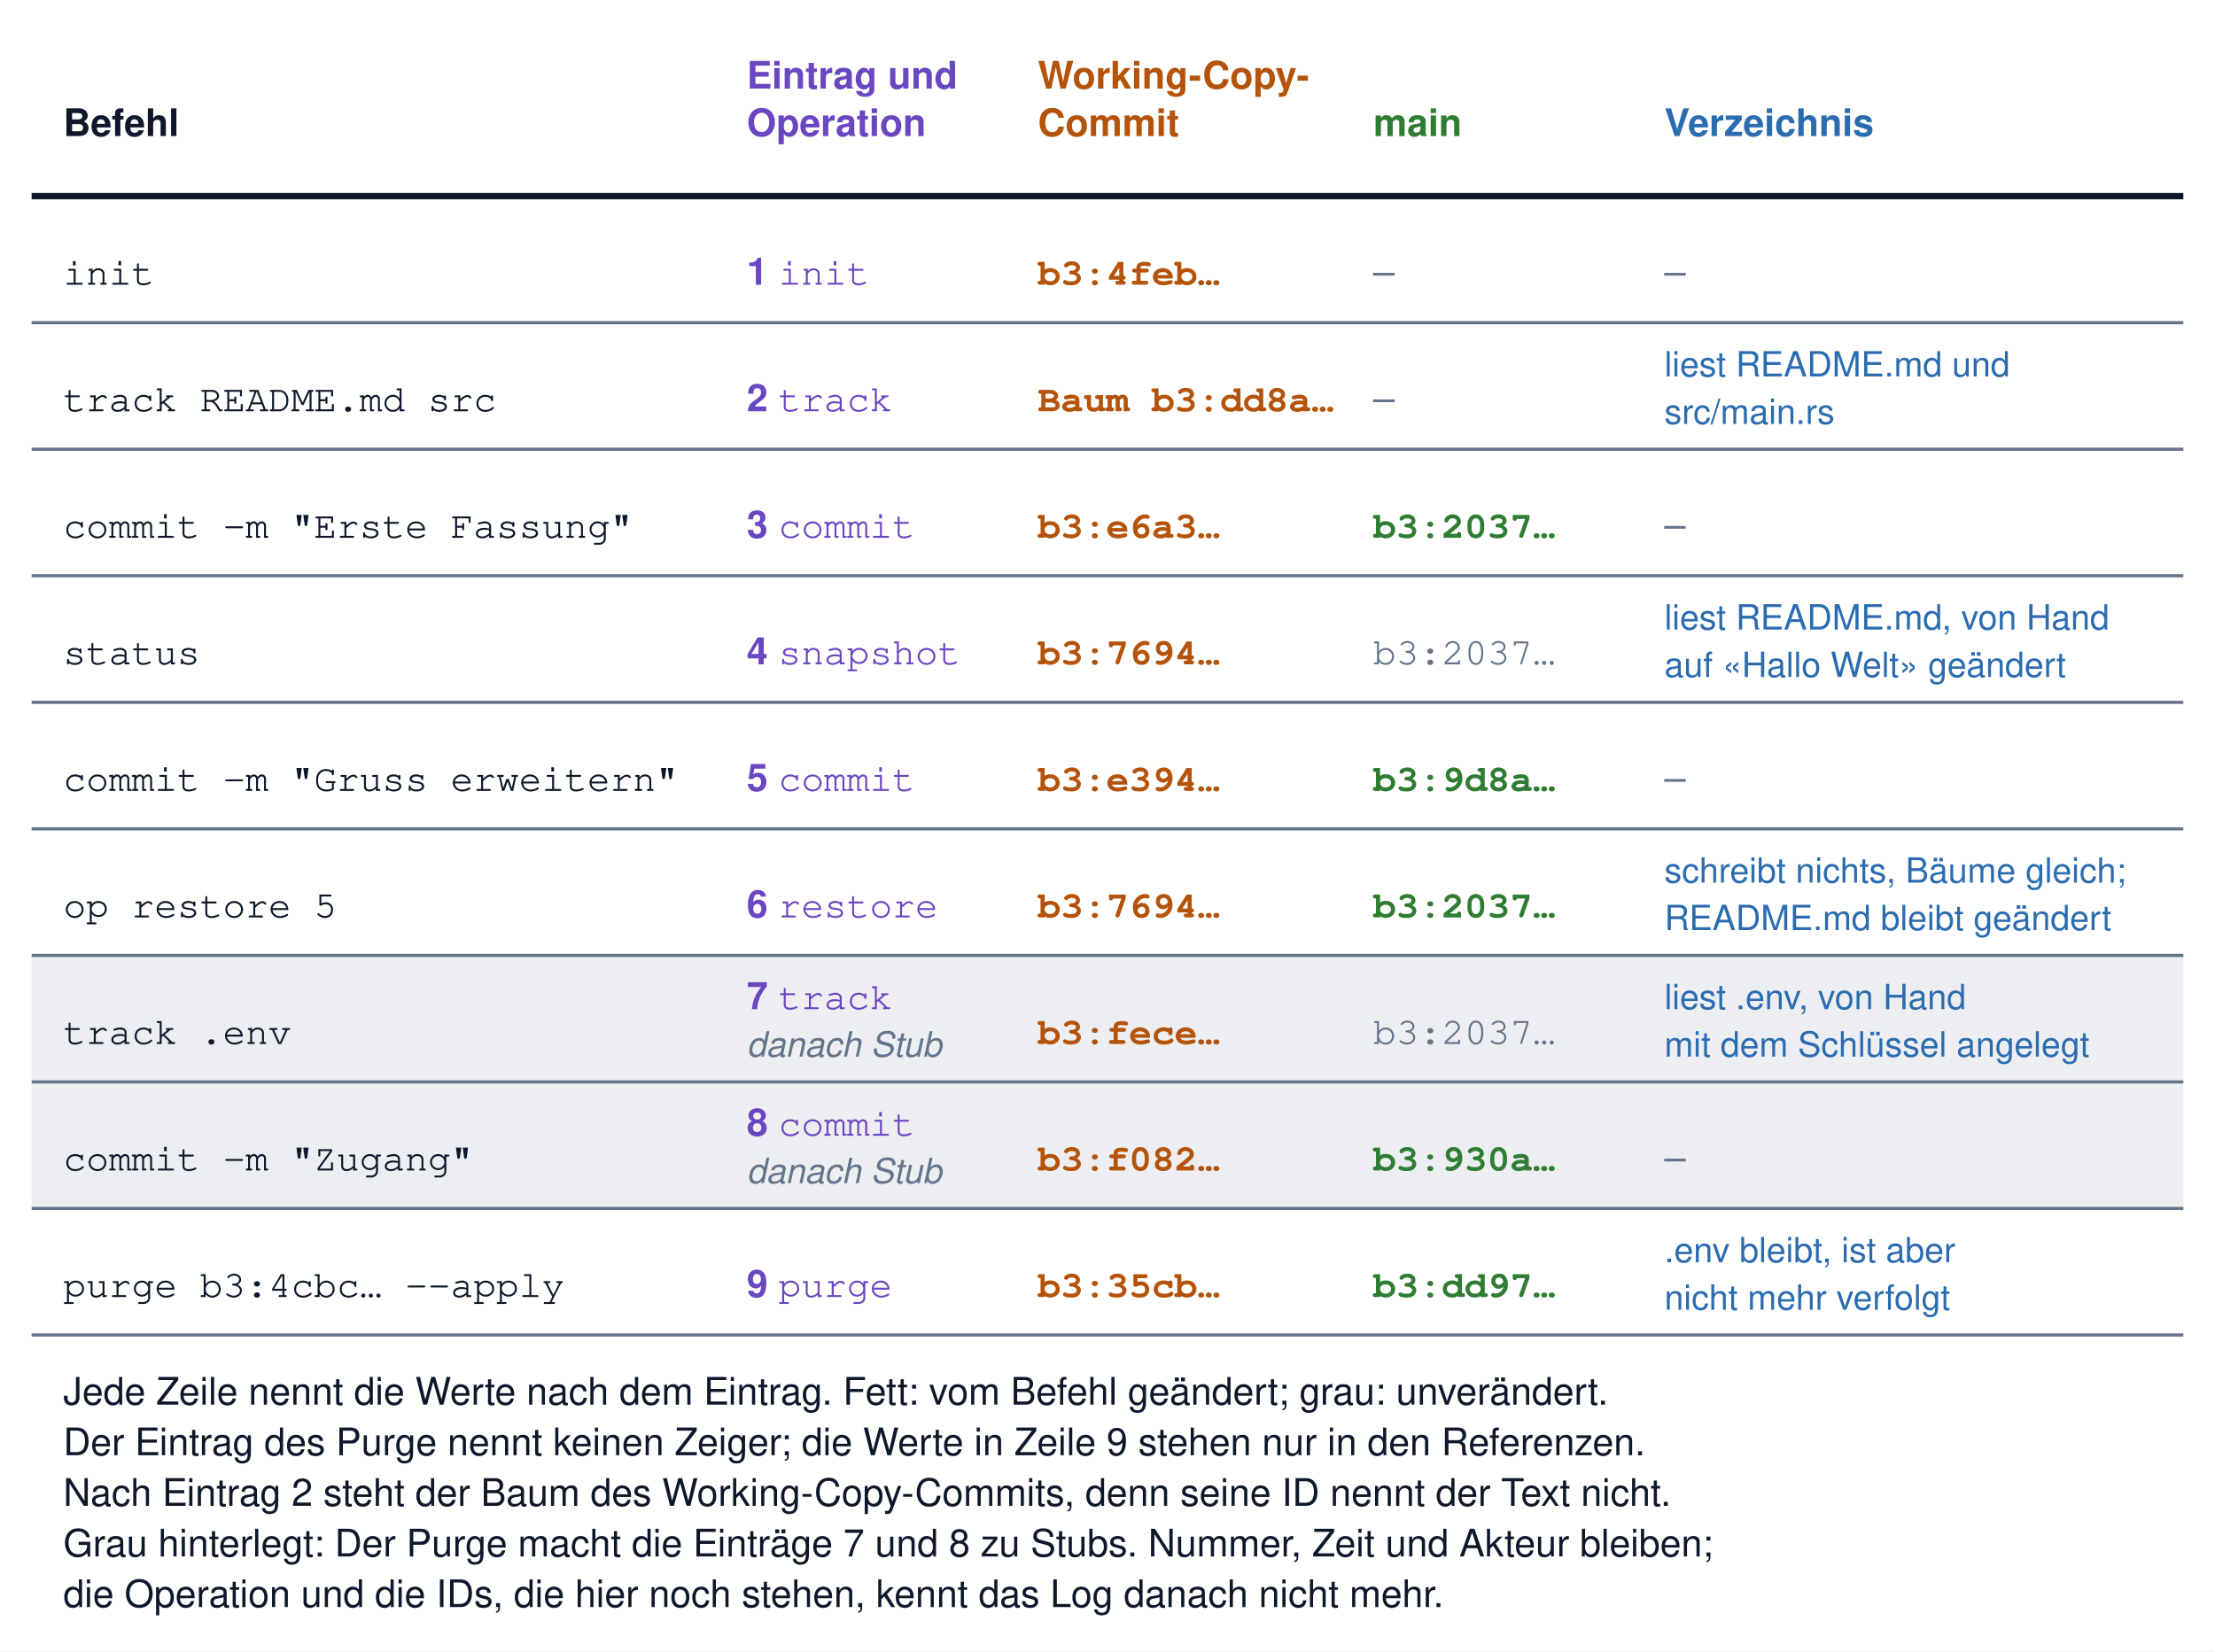
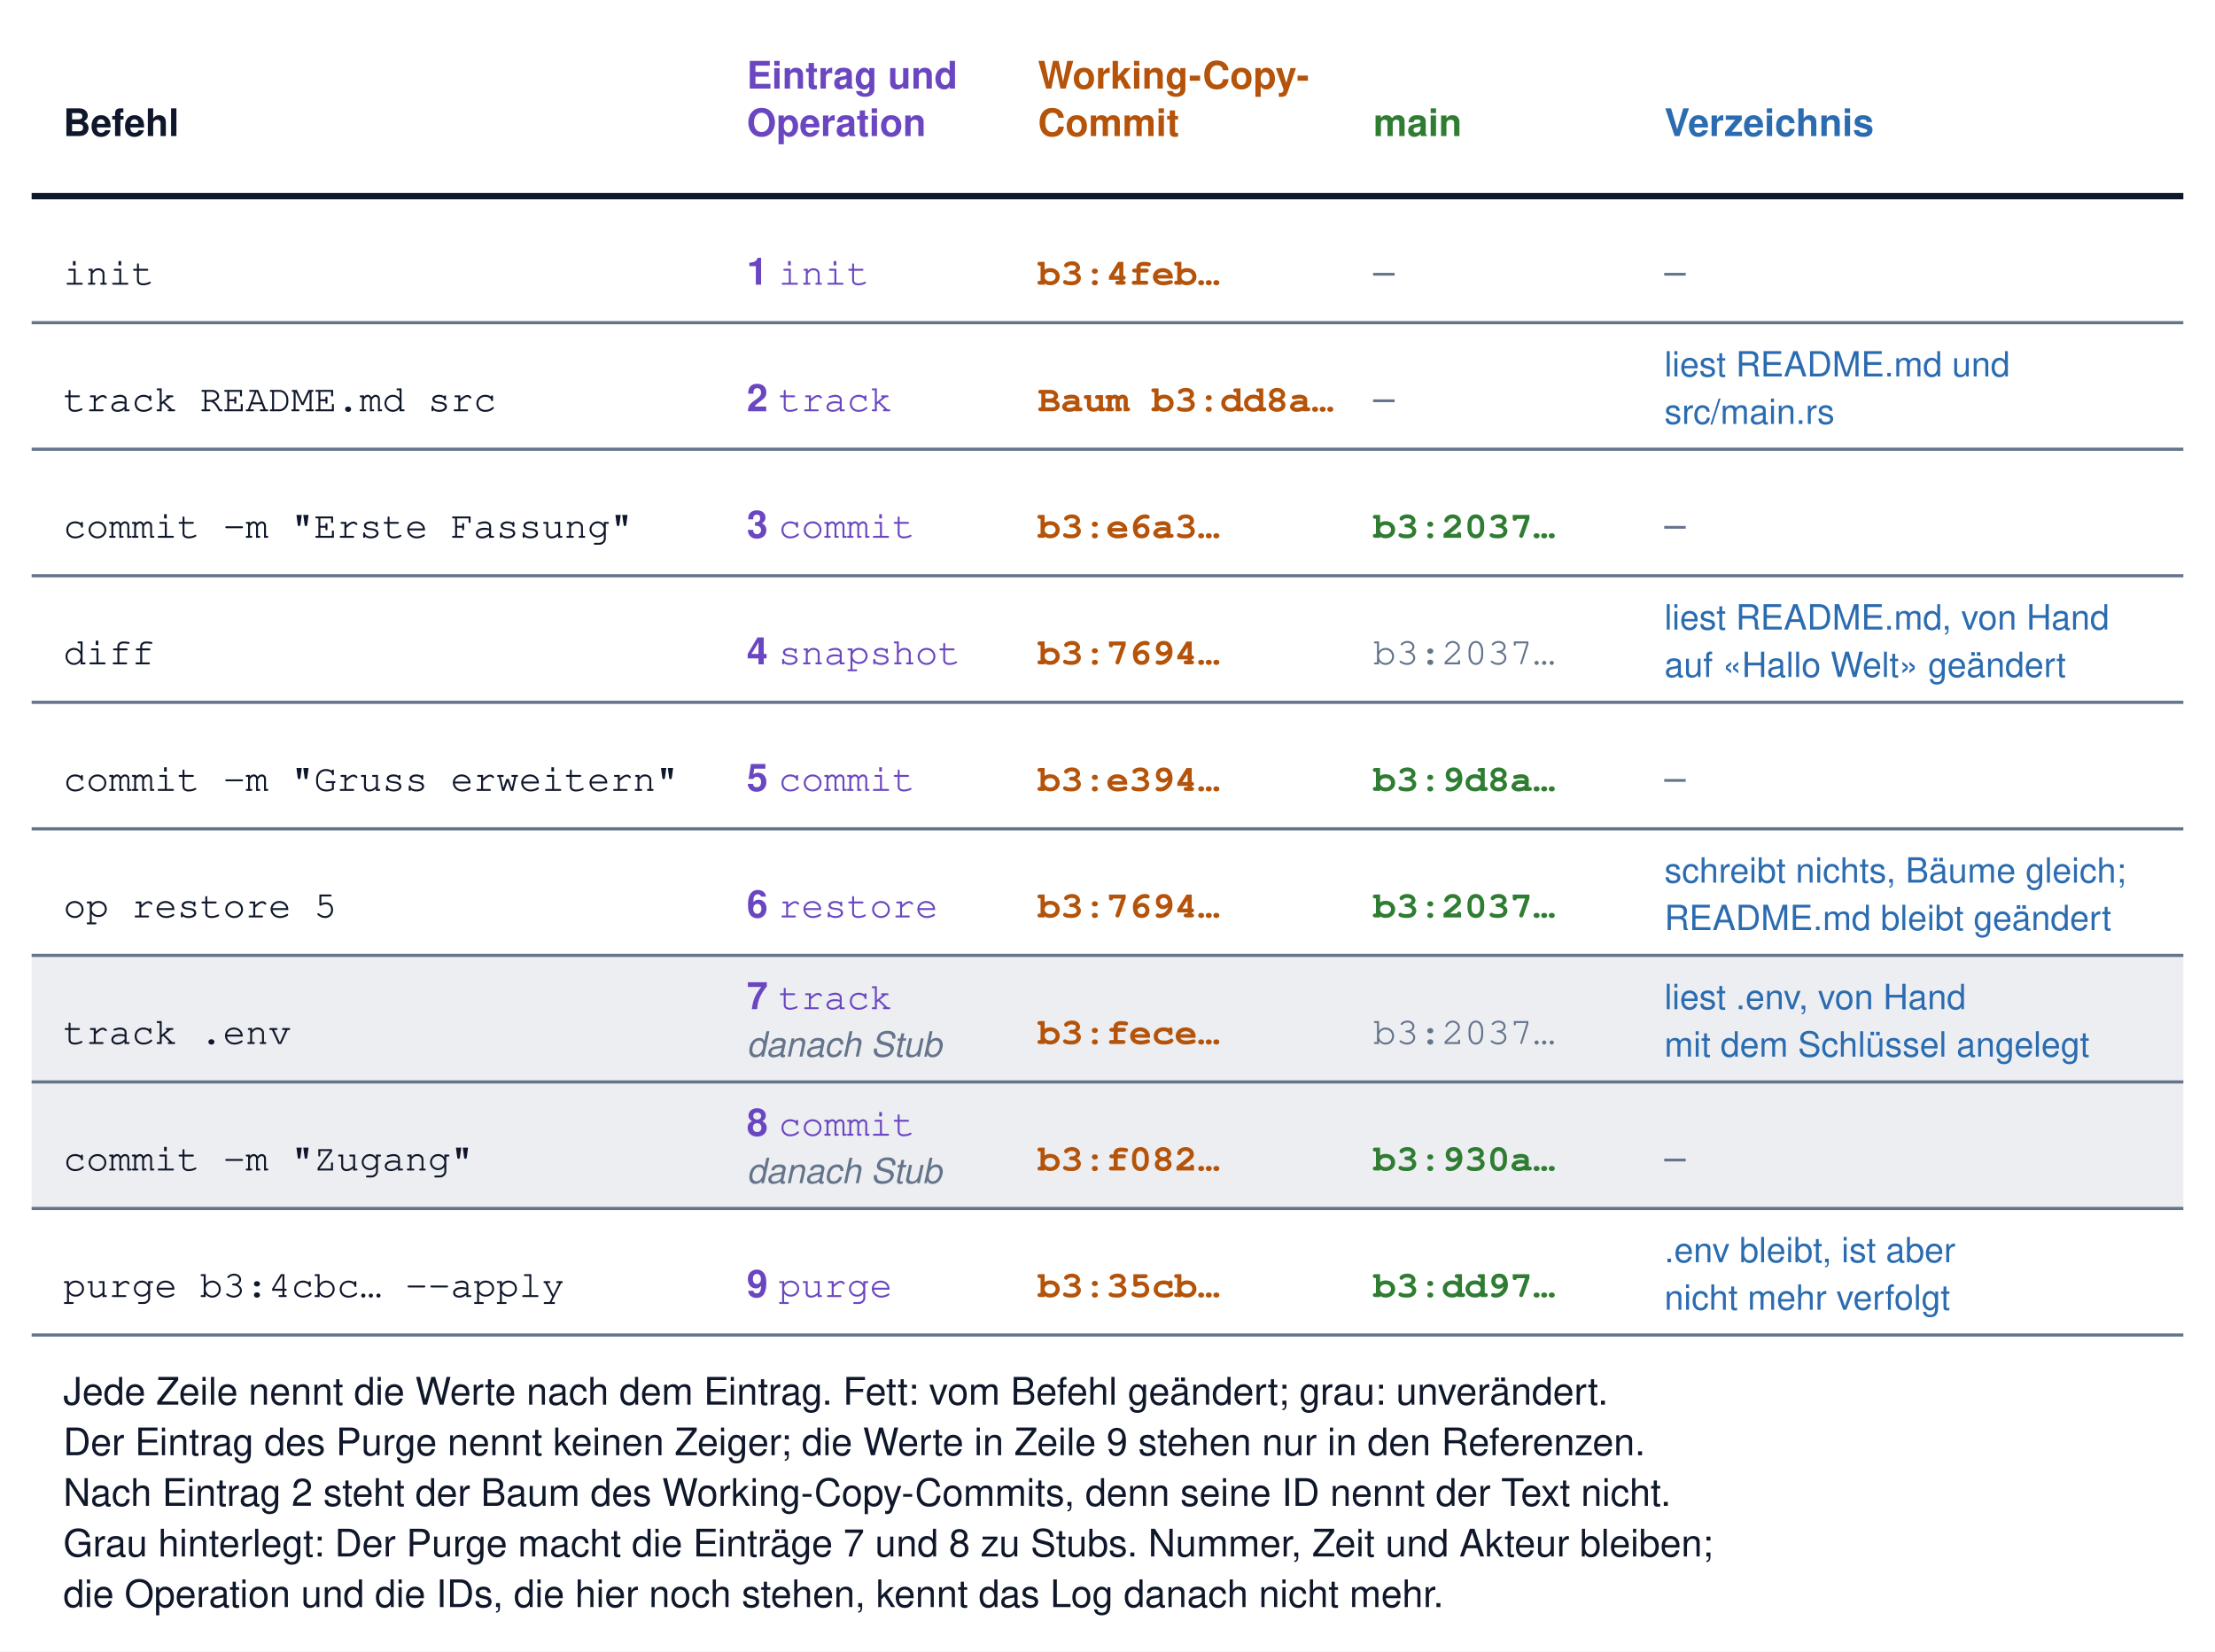
<svg xmlns="http://www.w3.org/2000/svg" viewBox="0 0 700 522" font-family="Helvetica, Arial, sans-serif">
  <rect x="0" y="0" width="700" height="522" fill="#FFFFFF" />
  <rect x="10" y="302" width="680" height="40" fill="#64748B" fill-opacity="0.12" />
  <rect x="10" y="342" width="680" height="40" fill="#64748B" fill-opacity="0.12" />
  <g font-size="12" font-weight="bold">
    <text x="20" y="43" fill="#0F172A">Befehl</text>
    <text x="236" y="28" fill="#6B46C1">Eintrag und</text>
    <text x="236" y="43" fill="#6B46C1">Operation</text>
    <text x="328" y="28" fill="#B45309">Working-Copy-</text>
    <text x="328" y="43" fill="#B45309">Commit</text>
    <text x="434" y="43" fill="#2F7D32">main</text>
    <text x="526" y="43" fill="#2B6CB0">Verzeichnis</text>
  </g>
  <line x1="10" y1="62" x2="690" y2="62" stroke="#0F172A" stroke-width="2" />
  <g stroke="#64748B" stroke-width="1">
    <line x1="10" y1="102" x2="690" y2="102" />
    <line x1="10" y1="142" x2="690" y2="142" />
    <line x1="10" y1="182" x2="690" y2="182" />
    <line x1="10" y1="222" x2="690" y2="222" />
    <line x1="10" y1="262" x2="690" y2="262" />
    <line x1="10" y1="302" x2="690" y2="302" />
    <line x1="10" y1="342" x2="690" y2="342" />
    <line x1="10" y1="382" x2="690" y2="382" />
    <line x1="10" y1="422" x2="690" y2="422" />
  </g>
  <text x="20" y="90" font-family="Courier, monospace" font-size="12" fill="#0F172A">init</text>
  <text x="236" y="90" font-size="12" fill="#6B46C1">
    <tspan font-weight="bold">1</tspan>
    <tspan font-family="Courier, monospace">init</tspan>
  </text>
  <text x="328" y="90" font-family="Courier, monospace" font-size="12" font-weight="bold" fill="#B45309">b3:4feb…</text>
  <text x="434" y="90" font-size="12" fill="#64748B">–</text>
  <text x="526" y="90" font-size="12" fill="#64748B">–</text>
  <text x="20" y="130" font-family="Courier, monospace" font-size="12" fill="#0F172A">track README.md src</text>
  <text x="236" y="130" font-size="12" fill="#6B46C1">
    <tspan font-weight="bold">2</tspan>
    <tspan font-family="Courier, monospace">track</tspan>
  </text>
  <text x="328" y="130" font-family="Courier, monospace" font-size="12" font-weight="bold" fill="#B45309">Baum b3:dd8a…</text>
  <text x="434" y="130" font-size="12" fill="#64748B">–</text>
  <text x="526" y="119" font-size="11" fill="#2B6CB0">liest README.md und</text>
  <text x="526" y="134" font-size="11" fill="#2B6CB0">src/main.rs</text>
  <text x="20" y="170" font-family="Courier, monospace" font-size="12" fill="#0F172A">commit -m "Erste Fassung"</text>
  <text x="236" y="170" font-size="12" fill="#6B46C1">
    <tspan font-weight="bold">3</tspan>
    <tspan font-family="Courier, monospace">commit</tspan>
  </text>
  <text x="328" y="170" font-family="Courier, monospace" font-size="12" font-weight="bold" fill="#B45309">b3:e6a3…</text>
  <text x="434" y="170" font-family="Courier, monospace" font-size="12" font-weight="bold" fill="#2F7D32">b3:2037…</text>
  <text x="526" y="170" font-size="12" fill="#64748B">–</text>
-   <text x="20" y="210" font-family="Courier, monospace" font-size="12" fill="#0F172A">status</text>
+   <text x="20" y="210" font-family="Courier, monospace" font-size="12" fill="#0F172A">diff</text>
  <text x="236" y="210" font-size="12" fill="#6B46C1">
    <tspan font-weight="bold">4</tspan>
    <tspan font-family="Courier, monospace">snapshot</tspan>
  </text>
  <text x="328" y="210" font-family="Courier, monospace" font-size="12" font-weight="bold" fill="#B45309">b3:7694…</text>
  <text x="434" y="210" font-family="Courier, monospace" font-size="12" fill="#64748B">b3:2037…</text>
  <text x="526" y="199" font-size="11" fill="#2B6CB0">liest README.md, von Hand</text>
  <text x="526" y="214" font-size="11" fill="#2B6CB0">auf «Hallo Welt» geändert</text>
  <text x="20" y="250" font-family="Courier, monospace" font-size="12" fill="#0F172A">commit -m "Gruss erweitern"</text>
  <text x="236" y="250" font-size="12" fill="#6B46C1">
    <tspan font-weight="bold">5</tspan>
    <tspan font-family="Courier, monospace">commit</tspan>
  </text>
  <text x="328" y="250" font-family="Courier, monospace" font-size="12" font-weight="bold" fill="#B45309">b3:e394…</text>
  <text x="434" y="250" font-family="Courier, monospace" font-size="12" font-weight="bold" fill="#2F7D32">b3:9d8a…</text>
  <text x="526" y="250" font-size="12" fill="#64748B">–</text>
  <text x="20" y="290" font-family="Courier, monospace" font-size="12" fill="#0F172A">op restore 5</text>
  <text x="236" y="290" font-size="12" fill="#6B46C1">
    <tspan font-weight="bold">6</tspan>
    <tspan font-family="Courier, monospace">restore</tspan>
  </text>
  <text x="328" y="290" font-family="Courier, monospace" font-size="12" font-weight="bold" fill="#B45309">b3:7694…</text>
  <text x="434" y="290" font-family="Courier, monospace" font-size="12" font-weight="bold" fill="#2F7D32">b3:2037…</text>
  <text x="526" y="279" font-size="11" fill="#2B6CB0">schreibt nichts, Bäume gleich;</text>
  <text x="526" y="294" font-size="11" fill="#2B6CB0">README.md bleibt geändert</text>
  <text x="20" y="330" font-family="Courier, monospace" font-size="12" fill="#0F172A">track .env</text>
  <text x="236" y="319" font-size="12" fill="#6B46C1">
    <tspan font-weight="bold">7</tspan>
    <tspan font-family="Courier, monospace">track</tspan>
  </text>
  <text x="236" y="334" font-size="11" font-style="italic" fill="#64748B">danach Stub</text>
  <text x="328" y="330" font-family="Courier, monospace" font-size="12" font-weight="bold" fill="#B45309">b3:fece…</text>
  <text x="434" y="330" font-family="Courier, monospace" font-size="12" fill="#64748B">b3:2037…</text>
  <text x="526" y="319" font-size="11" fill="#2B6CB0">liest .env, von Hand</text>
  <text x="526" y="334" font-size="11" fill="#2B6CB0">mit dem Schlüssel angelegt</text>
  <text x="20" y="370" font-family="Courier, monospace" font-size="12" fill="#0F172A">commit -m "Zugang"</text>
  <text x="236" y="359" font-size="12" fill="#6B46C1">
    <tspan font-weight="bold">8</tspan>
    <tspan font-family="Courier, monospace">commit</tspan>
  </text>
  <text x="236" y="374" font-size="11" font-style="italic" fill="#64748B">danach Stub</text>
  <text x="328" y="370" font-family="Courier, monospace" font-size="12" font-weight="bold" fill="#B45309">b3:f082…</text>
  <text x="434" y="370" font-family="Courier, monospace" font-size="12" font-weight="bold" fill="#2F7D32">b3:930a…</text>
  <text x="526" y="370" font-size="12" fill="#64748B">–</text>
  <text x="20" y="410" font-family="Courier, monospace" font-size="12" fill="#0F172A">purge b3:4cbc… --apply</text>
  <text x="236" y="410" font-size="12" fill="#6B46C1">
    <tspan font-weight="bold">9</tspan>
    <tspan font-family="Courier, monospace">purge</tspan>
  </text>
  <text x="328" y="410" font-family="Courier, monospace" font-size="12" font-weight="bold" fill="#B45309">b3:35cb…</text>
  <text x="434" y="410" font-family="Courier, monospace" font-size="12" font-weight="bold" fill="#2F7D32">b3:dd97…</text>
  <text x="526" y="399" font-size="11" fill="#2B6CB0">.env bleibt, ist aber</text>
  <text x="526" y="414" font-size="11" fill="#2B6CB0">nicht mehr verfolgt</text>
  <g font-size="12" fill="#0F172A">
    <text x="20" y="444">Jede Zeile nennt die Werte nach dem Eintrag. Fett: vom Befehl geändert; grau: unverändert.</text>
    <text x="20" y="460">Der Eintrag des Purge nennt keinen Zeiger; die Werte in Zeile 9 stehen nur in den Referenzen.</text>
    <text x="20" y="476">Nach Eintrag 2 steht der Baum des Working-Copy-Commits, denn seine ID nennt der Text nicht.</text>
    <text x="20" y="492">Grau hinterlegt: Der Purge macht die Einträge 7 und 8 zu Stubs. Nummer, Zeit und Akteur bleiben;</text>
    <text x="20" y="508">die Operation und die IDs, die hier noch stehen, kennt das Log danach nicht mehr.</text>
  </g>
</svg>
